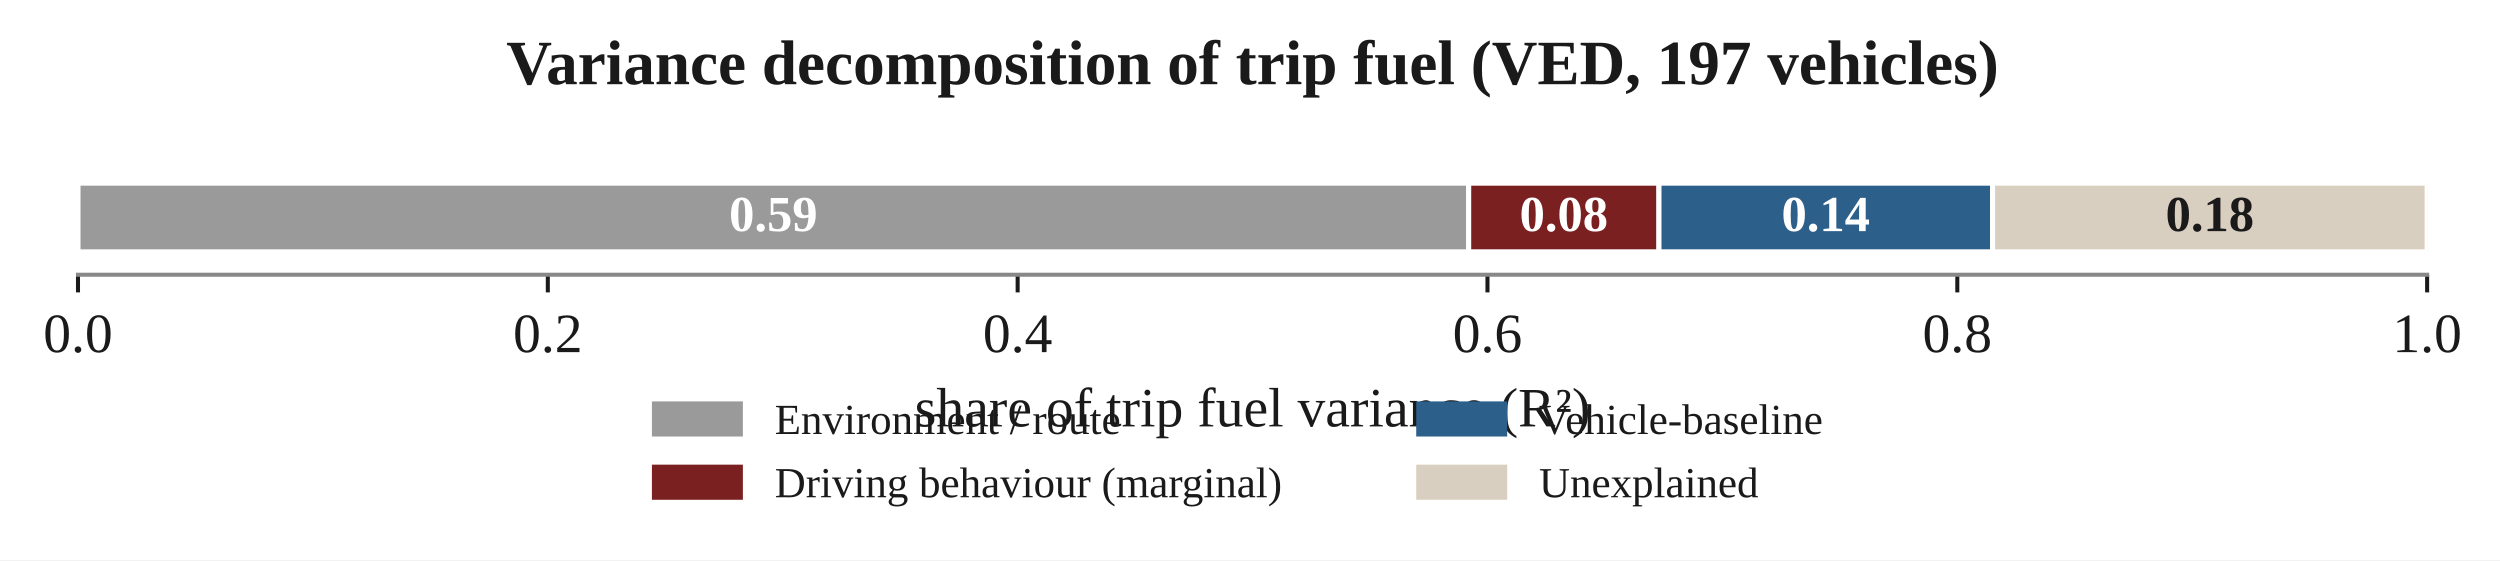
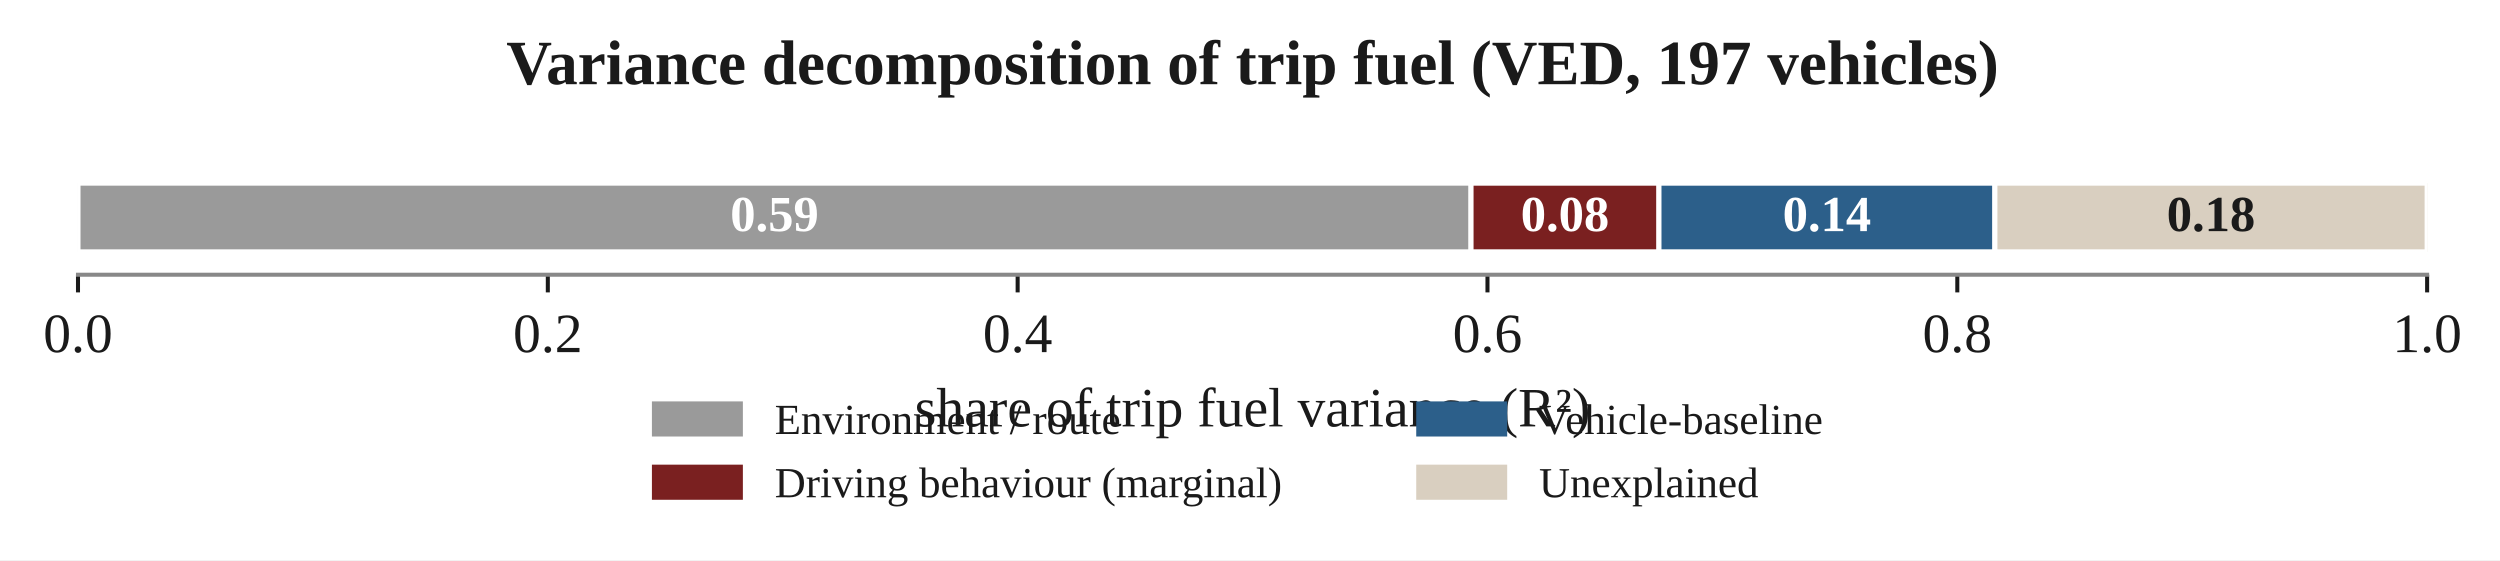
<svg xmlns="http://www.w3.org/2000/svg" xmlns:xlink="http://www.w3.org/1999/xlink" width="494.72pt" height="110.843pt" viewBox="0 0 494.72 110.843" version="1.1">
  <defs>
    <style type="text/css">*{stroke-linejoin: round; stroke-linecap: butt}</style>
  </defs>
  <g id="figure_1">
    <g id="patch_1">
      <path d="M 0 110.843  L 494.72 110.843  L 494.72 -0  L 0 -0  z " style="fill: #ffffff" />
    </g>
    <g id="axes_1">
      <g id="patch_2">
        <path d="M 15.434 54.365  L 480.299 54.365  L 480.299 22.655  L 15.434 22.655  z " style="fill: #ffffff" />
      </g>
      <g id="patch_3">
-         <path d="M 15.434 49.835  L 290.634 49.835  L 290.634 36.245  L 15.434 36.245  z " clip-path="url(#p690072cc63)" style="fill: #9a9a9a; stroke: #ffffff; stroke-linejoin: miter" />
+         <path d="M 15.434 49.835  L 291.099 49.835  L 291.099 36.245  L 15.434 36.245  z " clip-path="url(#p6d35eed100)" style="fill: #9a9a9a; stroke: #ffffff; stroke-linejoin: miter" />
      </g>
      <g id="patch_4">
-         <path d="M 290.634 49.835  L 328.288 49.835  L 328.288 36.245  L 290.634 36.245  z " clip-path="url(#p690072cc63)" style="fill: #7a2020; stroke: #ffffff; stroke-linejoin: miter" />
+         <path d="M 291.099 49.835  L 328.288 49.835  L 328.288 36.245  L 291.099 36.245  z " clip-path="url(#p6d35eed100)" style="fill: #7a2020; stroke: #ffffff; stroke-linejoin: miter" />
      </g>
      <g id="patch_5">
-         <path d="M 328.288 49.835  L 394.299 49.835  L 394.299 36.245  L 328.288 36.245  z " clip-path="url(#p690072cc63)" style="fill: #2c5f8a; stroke: #ffffff; stroke-linejoin: miter" />
+         <path d="M 328.288 49.835  L 394.764 49.835  L 394.764 36.245  L 328.288 36.245  z " clip-path="url(#p6d35eed100)" style="fill: #2c5f8a; stroke: #ffffff; stroke-linejoin: miter" />
      </g>
      <g id="patch_6">
-         <path d="M 394.299 49.835  L 480.299 49.835  L 480.299 36.245  L 394.299 36.245  z " clip-path="url(#p690072cc63)" style="fill: #d9cfc0; stroke: #ffffff; stroke-linejoin: miter" />
+         <path d="M 394.764 49.835  L 480.299 49.835  L 480.299 36.245  L 394.764 36.245  z " clip-path="url(#p6d35eed100)" style="fill: #d9cfc0; stroke: #ffffff; stroke-linejoin: miter" />
      </g>
      <g id="matplotlib.axis_1">
        <g id="xtick_1">
          <g id="line2d_1">
            <defs>
-               <path id="m2706bca723" d="M 0 0  L 0 3.5  " style="stroke: #1a1a1a; stroke-width: 0.8" />
+               <path id="md7d6160c52" d="M 0 0  L 0 3.5  " style="stroke: #1a1a1a; stroke-width: 0.8" />
            </defs>
            <g>
-               <use xlink:href="#m2706bca723" x="15.434" y="54.365" style="fill: #1a1a1a; stroke: #1a1a1a; stroke-width: 0.8" />
+               <use xlink:href="#md7d6160c52" x="15.434" y="54.365" style="fill: #1a1a1a; stroke: #1a1a1a; stroke-width: 0.8" />
            </g>
          </g>
          <g id="text_1">
            <text style="font-size: 11px; font-family: 'Georgia', 'Times New Roman', 'DejaVu Serif', serif; text-anchor: middle; fill: #1a1a1a" x="15.434" y="69.68" transform="rotate(-0 15.43367 69.68039)">0.0</text>
          </g>
        </g>
        <g id="xtick_2">
          <g id="line2d_2">
            <g>
-               <use xlink:href="#m2706bca723" x="108.407" y="54.365" style="fill: #1a1a1a; stroke: #1a1a1a; stroke-width: 0.8" />
+               <use xlink:href="#md7d6160c52" x="108.407" y="54.365" style="fill: #1a1a1a; stroke: #1a1a1a; stroke-width: 0.8" />
            </g>
          </g>
          <g id="text_2">
            <text style="font-size: 11px; font-family: 'Georgia', 'Times New Roman', 'DejaVu Serif', serif; text-anchor: middle; fill: #1a1a1a" x="108.407" y="69.68" transform="rotate(-0 108.4067 69.68039)">0.2</text>
          </g>
        </g>
        <g id="xtick_3">
          <g id="line2d_3">
            <g>
-               <use xlink:href="#m2706bca723" x="201.38" y="54.365" style="fill: #1a1a1a; stroke: #1a1a1a; stroke-width: 0.8" />
+               <use xlink:href="#md7d6160c52" x="201.38" y="54.365" style="fill: #1a1a1a; stroke: #1a1a1a; stroke-width: 0.8" />
            </g>
          </g>
          <g id="text_3">
            <text style="font-size: 11px; font-family: 'Georgia', 'Times New Roman', 'DejaVu Serif', serif; text-anchor: middle; fill: #1a1a1a" x="201.38" y="69.68" transform="rotate(-0 201.3797 69.68039)">0.4</text>
          </g>
        </g>
        <g id="xtick_4">
          <g id="line2d_4">
            <g>
-               <use xlink:href="#m2706bca723" x="294.353" y="54.365" style="fill: #1a1a1a; stroke: #1a1a1a; stroke-width: 0.8" />
+               <use xlink:href="#md7d6160c52" x="294.353" y="54.365" style="fill: #1a1a1a; stroke: #1a1a1a; stroke-width: 0.8" />
            </g>
          </g>
          <g id="text_4">
            <text style="font-size: 11px; font-family: 'Georgia', 'Times New Roman', 'DejaVu Serif', serif; text-anchor: middle; fill: #1a1a1a" x="294.353" y="69.68" transform="rotate(-0 294.3527 69.68039)">0.6</text>
          </g>
        </g>
        <g id="xtick_5">
          <g id="line2d_5">
            <g>
-               <use xlink:href="#m2706bca723" x="387.326" y="54.365" style="fill: #1a1a1a; stroke: #1a1a1a; stroke-width: 0.8" />
+               <use xlink:href="#md7d6160c52" x="387.326" y="54.365" style="fill: #1a1a1a; stroke: #1a1a1a; stroke-width: 0.8" />
            </g>
          </g>
          <g id="text_5">
            <text style="font-size: 11px; font-family: 'Georgia', 'Times New Roman', 'DejaVu Serif', serif; text-anchor: middle; fill: #1a1a1a" x="387.326" y="69.68" transform="rotate(-0 387.3257 69.68039)">0.8</text>
          </g>
        </g>
        <g id="xtick_6">
          <g id="line2d_6">
            <g>
-               <use xlink:href="#m2706bca723" x="480.299" y="54.365" style="fill: #1a1a1a; stroke: #1a1a1a; stroke-width: 0.8" />
+               <use xlink:href="#md7d6160c52" x="480.299" y="54.365" style="fill: #1a1a1a; stroke: #1a1a1a; stroke-width: 0.8" />
            </g>
          </g>
          <g id="text_6">
            <text style="font-size: 11px; font-family: 'Georgia', 'Times New Roman', 'DejaVu Serif', serif; text-anchor: middle; fill: #1a1a1a" x="480.299" y="69.68" transform="rotate(-0 480.2987 69.68039)">1.0</text>
          </g>
        </g>
        <g id="text_7">
          <text style="font-size: 11px; font-family: 'Georgia', 'Times New Roman', 'DejaVu Serif', serif; text-anchor: middle; fill: #1a1a1a" x="247.866" y="84.386" transform="rotate(-0 247.8662 84.38648)">share of trip fuel variance (R²)</text>
        </g>
      </g>
      <g id="matplotlib.axis_2" />
      <g id="patch_7">
        <path d="M 15.434 54.365  L 480.299 54.365  " style="fill: none; stroke: #888888; stroke-width: 0.8; stroke-linejoin: miter; stroke-linecap: square" />
      </g>
      <g id="text_8">
-         <text style="font-weight: 700; font-size: 10px; font-family: 'Georgia', 'Times New Roman', 'DejaVu Serif', serif; text-anchor: middle; fill: #ffffff" x="153.034" y="45.735" transform="rotate(-0 153.0337 45.73539)">0.59</text>
+         <text style="font-weight: 700; font-size: 10px; font-family: 'Georgia', 'Times New Roman', 'DejaVu Serif', serif; text-anchor: middle; fill: #ffffff" x="153.266" y="45.735" transform="rotate(-0 153.2661 45.73539)">0.59</text>
      </g>
      <g id="text_9">
-         <text style="font-weight: 700; font-size: 10px; font-family: 'Georgia', 'Times New Roman', 'DejaVu Serif', serif; text-anchor: middle; fill: #ffffff" x="309.461" y="45.735" transform="rotate(-0 309.4608 45.73539)">0.08</text>
+         <text style="font-weight: 700; font-size: 10px; font-family: 'Georgia', 'Times New Roman', 'DejaVu Serif', serif; text-anchor: middle; fill: #ffffff" x="309.693" y="45.735" transform="rotate(-0 309.6932 45.73539)">0.08</text>
      </g>
      <g id="text_10">
-         <text style="font-weight: 700; font-size: 10px; font-family: 'Georgia', 'Times New Roman', 'DejaVu Serif', serif; text-anchor: middle; fill: #ffffff" x="361.293" y="45.735" transform="rotate(-0 361.2932 45.73539)">0.14</text>
+         <text style="font-weight: 700; font-size: 10px; font-family: 'Georgia', 'Times New Roman', 'DejaVu Serif', serif; text-anchor: middle; fill: #ffffff" x="361.526" y="45.735" transform="rotate(-0 361.5257 45.73539)">0.14</text>
      </g>
      <g id="text_11">
-         <text style="font-weight: 700; font-size: 10px; font-family: 'Georgia', 'Times New Roman', 'DejaVu Serif', serif; text-anchor: middle; fill: #1a1a1a" x="437.299" y="45.735" transform="rotate(-0 437.2987 45.73539)">0.18</text>
+         <text style="font-weight: 700; font-size: 10px; font-family: 'Georgia', 'Times New Roman', 'DejaVu Serif', serif; text-anchor: middle; fill: #1a1a1a" x="437.531" y="45.735" transform="rotate(-0 437.5311 45.73539)">0.18</text>
      </g>
      <g id="text_12">
        <text style="font-weight: 700; font-size: 12.5px; font-family: 'Georgia', 'Times New Roman', 'DejaVu Serif', serif; text-anchor: middle; fill: #1a1a1a" x="247.866" y="16.655" transform="rotate(-0 247.8662 16.65508)">Variance decomposition of trip fuel (VED, 197 vehicles)</text>
      </g>
      <g id="legend_1">
        <g id="patch_8">
          <path d="M 129.506 85.881  L 146.506 85.881  L 146.506 79.931  L 129.506 79.931  z " style="fill: #9a9a9a; stroke: #9a9a9a; stroke-linejoin: miter" />
        </g>
        <g id="text_13">
          <text style="font-size: 8.5px; font-family: 'Georgia', 'Times New Roman', 'DejaVu Serif', serif; text-anchor: start; fill: #1a1a1a" x="153.306" y="85.881" transform="rotate(-0 153.3057 85.88105)">Environment / route</text>
        </g>
        <g id="patch_9">
          <path d="M 129.506 98.4  L 146.506 98.4  L 146.506 92.45  L 129.506 92.45  z " style="fill: #7a2020; stroke: #7a2020; stroke-linejoin: miter" />
        </g>
        <g id="text_14">
          <text style="font-size: 8.5px; font-family: 'Georgia', 'Times New Roman', 'DejaVu Serif', serif; text-anchor: start; fill: #1a1a1a" x="153.306" y="98.4" transform="rotate(-0 153.3057 98.39995)">Driving behaviour (marginal)</text>
        </g>
        <g id="patch_10">
          <path d="M 280.755 85.881  L 297.755 85.881  L 297.755 79.931  L 280.755 79.931  z " style="fill: #2c5f8a; stroke: #2c5f8a; stroke-linejoin: miter" />
        </g>
        <g id="text_15">
          <text style="font-size: 8.5px; font-family: 'Georgia', 'Times New Roman', 'DejaVu Serif', serif; text-anchor: start; fill: #1a1a1a" x="304.555" y="85.881" transform="rotate(-0 304.5552 85.88105)">Vehicle-baseline</text>
        </g>
        <g id="patch_11">
          <path d="M 280.755 98.4  L 297.755 98.4  L 297.755 92.45  L 280.755 92.45  z " style="fill: #d9cfc0; stroke: #d9cfc0; stroke-linejoin: miter" />
        </g>
        <g id="text_16">
          <text style="font-size: 8.5px; font-family: 'Georgia', 'Times New Roman', 'DejaVu Serif', serif; text-anchor: start; fill: #1a1a1a" x="304.555" y="98.4" transform="rotate(-0 304.5552 98.39995)">Unexplained</text>
        </g>
      </g>
    </g>
  </g>
  <defs>
-     <clipPath id="p690072cc63">
+     <clipPath id="p6d35eed100">
      <rect x="15.434" y="22.655" width="464.865" height="31.71" />
    </clipPath>
  </defs>
</svg>
